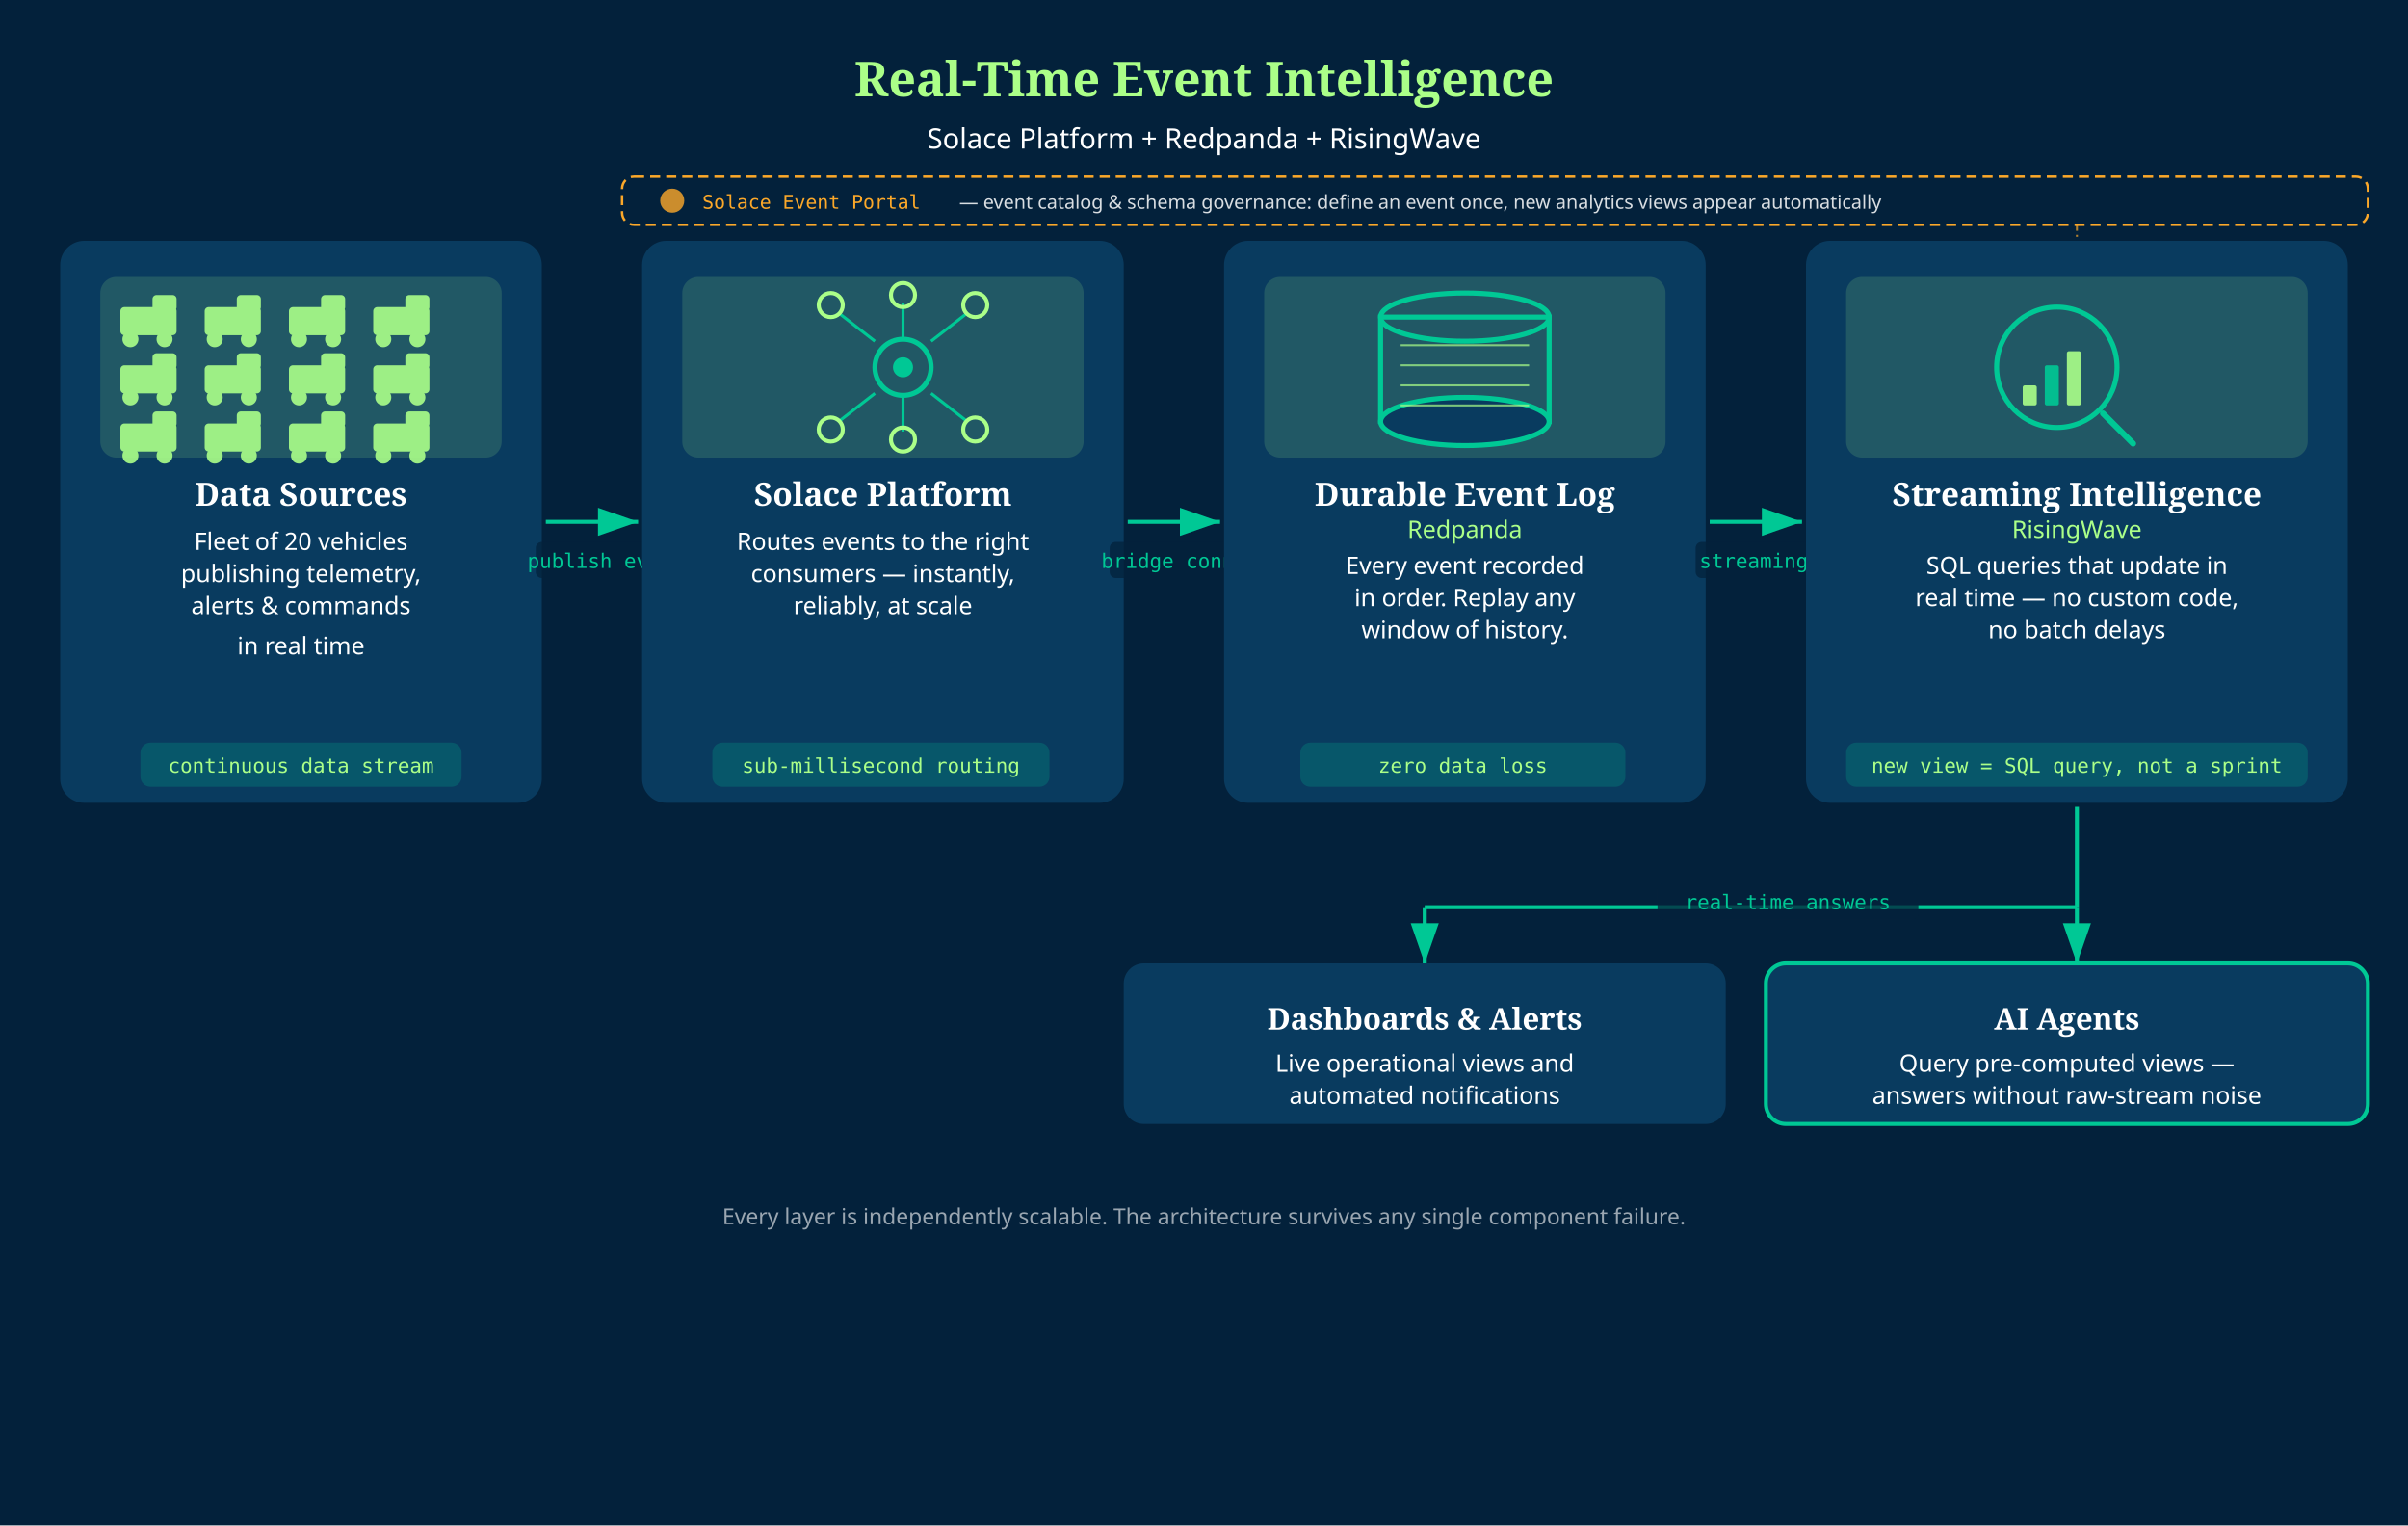
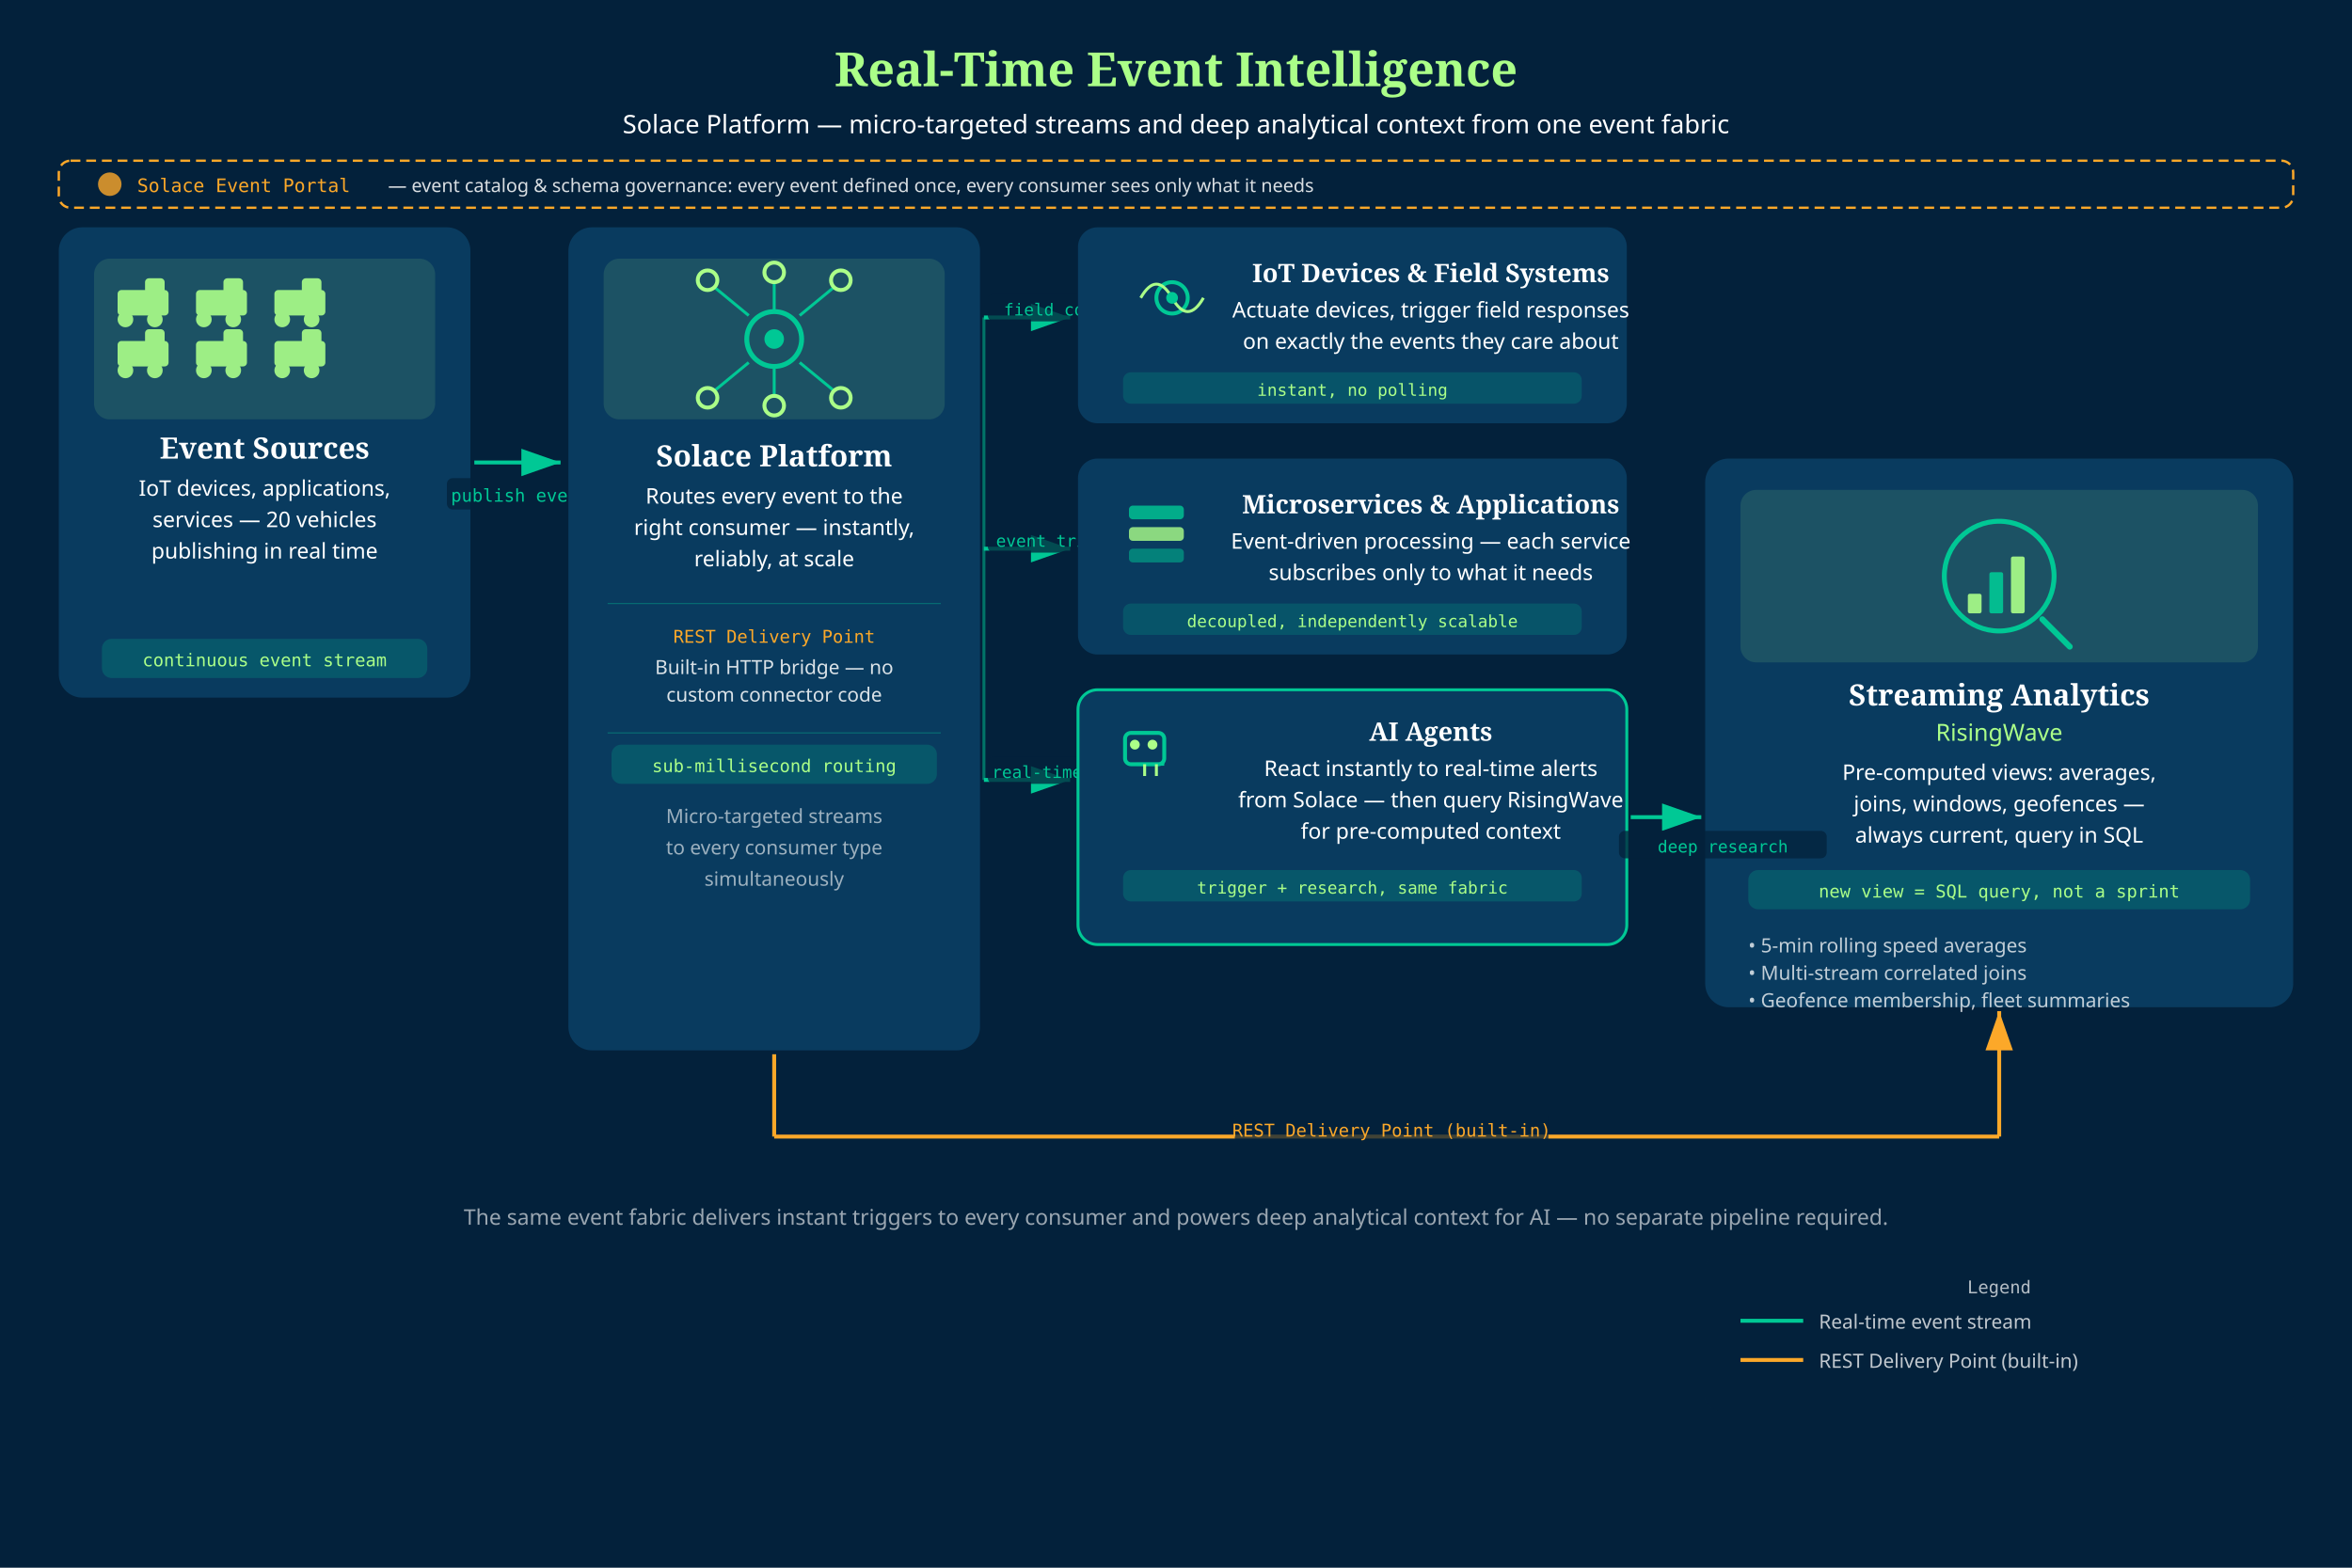
- <svg xmlns="http://www.w3.org/2000/svg" width="1200" height="760" viewBox="0 0 1200 760">
+ <svg xmlns="http://www.w3.org/2000/svg" width="1200" height="800" viewBox="0 0 1200 800">
  <defs>
-     <marker id="arrowhead" markerWidth="10" markerHeight="7" refX="10" refY="3.5" orient="auto">
+     <marker id="arrow" markerWidth="10" markerHeight="7" refX="10" refY="3.5" orient="auto">
      <polygon points="0 0, 10 3.5, 0 7" fill="#00C895" />
    </marker>
+     <marker id="arrow-orange" markerWidth="10" markerHeight="7" refX="10" refY="3.5" orient="auto">
+       <polygon points="0 0, 10 3.5, 0 7" fill="#FCA829" />
+     </marker>
  </defs>
-   <rect width="1200" height="760" fill="#03213B" />
-   <text x="600" y="48" text-anchor="middle" font-family="'New Spirit', 'Georgia', serif" font-size="24" font-weight="bold" fill="#ABFF88">Real-Time Event Intelligence</text>
-   <text x="600" y="74" text-anchor="middle" font-family="'Figtree', 'Segoe UI', sans-serif" font-size="14" fill="#FFFFFF">Solace Platform + Redpanda + RisingWave</text>
-   <rect x="310" y="88" width="870" height="24" rx="6" fill="#03213B" stroke="#FCA829" stroke-width="1.2" stroke-dasharray="5,3" />
-   <circle cx="335" cy="100" r="6" fill="#FCA829" opacity="0.8" />
-   <text x="350" y="104" font-family="'Space Mono', 'Cascadia Mono', monospace" font-size="9.5" fill="#FCA829">Solace Event Portal</text>
-   <text x="478" y="104" font-family="'Figtree', 'Segoe UI', sans-serif" font-size="9.5" fill="#FFFFFF" opacity="0.85"> — event catalog &amp; schema governance: define an event once, new analytics views appear automatically</text>
-   <line x1="1035" y1="112" x2="1035" y2="118" stroke="#FCA829" stroke-width="1" stroke-dasharray="3,2" opacity="0.7" />
-   <rect x="30" y="120" width="240" height="280" rx="12" fill="#093B5F" />
-   <rect x="50" y="138" width="200" height="90" rx="8" fill="#ABFF88" opacity="0.15" />
+   <rect width="1200" height="800" fill="#03213B" />
+   <text x="600" y="44" text-anchor="middle" font-family="'New Spirit','Georgia',serif" font-size="24" font-weight="bold" fill="#ABFF88">Real-Time Event Intelligence</text>
+   <text x="600" y="68" text-anchor="middle" font-family="'Figtree','Segoe UI',sans-serif" font-size="13" fill="#FFFFFF">Solace Platform — micro-targeted streams and deep analytical context from one event fabric</text>
+   <rect x="30" y="82" width="1140" height="24" rx="6" fill="#03213B" stroke="#FCA829" stroke-width="1.2" stroke-dasharray="5,3" />
+   <circle cx="56" cy="94" r="6" fill="#FCA829" opacity="0.8" />
+   <text x="70" y="98" font-family="'Space Mono','Cascadia Mono',monospace" font-size="9.5" fill="#FCA829">Solace Event Portal</text>
+   <text x="198" y="98" font-family="'Figtree','Segoe UI',sans-serif" font-size="9.5" fill="#FFFFFF" opacity="0.85"> — event catalog &amp; schema governance: every event defined once, every consumer sees only what it needs</text>
+   <rect x="30" y="116" width="210" height="240" rx="12" fill="#093B5F" />
+   <rect x="48" y="132" width="174" height="82" rx="8" fill="#ABFF88" opacity="0.12" />
  <g fill="#ABFF88" opacity="0.9">
-     <rect x="60" y="153" width="28" height="14" rx="2" />
-     <rect x="76" y="147" width="12" height="8" rx="2" />
-     <circle cx="65" cy="169" r="4" />
-     <circle cx="82" cy="169" r="4" />
-     <rect x="102" y="153" width="28" height="14" rx="2" />
-     <rect x="118" y="147" width="12" height="8" rx="2" />
-     <circle cx="107" cy="169" r="4" />
-     <circle cx="124" cy="169" r="4" />
-     <rect x="144" y="153" width="28" height="14" rx="2" />
-     <rect x="160" y="147" width="12" height="8" rx="2" />
-     <circle cx="149" cy="169" r="4" />
-     <circle cx="166" cy="169" r="4" />
-     <rect x="186" y="153" width="28" height="14" rx="2" />
-     <rect x="202" y="147" width="12" height="8" rx="2" />
-     <circle cx="191" cy="169" r="4" />
-     <circle cx="208" cy="169" r="4" />
-     <rect x="60" y="182" width="28" height="14" rx="2" />
-     <rect x="76" y="176" width="12" height="8" rx="2" />
-     <circle cx="65" cy="198" r="4" />
-     <circle cx="82" cy="198" r="4" />
-     <rect x="102" y="182" width="28" height="14" rx="2" />
-     <rect x="118" y="176" width="12" height="8" rx="2" />
-     <circle cx="107" cy="198" r="4" />
-     <circle cx="124" cy="198" r="4" />
-     <rect x="144" y="182" width="28" height="14" rx="2" />
-     <rect x="160" y="176" width="12" height="8" rx="2" />
-     <circle cx="149" cy="198" r="4" />
-     <circle cx="166" cy="198" r="4" />
-     <rect x="186" y="182" width="28" height="14" rx="2" />
-     <rect x="202" y="176" width="12" height="8" rx="2" />
-     <circle cx="191" cy="198" r="4" />
-     <circle cx="208" cy="198" r="4" />
-     <rect x="60" y="211" width="28" height="14" rx="2" />
-     <rect x="76" y="205" width="12" height="8" rx="2" />
-     <circle cx="65" cy="227" r="4" />
-     <circle cx="82" cy="227" r="4" />
-     <rect x="102" y="211" width="28" height="14" rx="2" />
-     <rect x="118" y="205" width="12" height="8" rx="2" />
-     <circle cx="107" cy="227" r="4" />
-     <circle cx="124" cy="227" r="4" />
-     <rect x="144" y="211" width="28" height="14" rx="2" />
-     <rect x="160" y="205" width="12" height="8" rx="2" />
-     <circle cx="149" cy="227" r="4" />
-     <circle cx="166" cy="227" r="4" />
-     <rect x="186" y="211" width="28" height="14" rx="2" />
-     <rect x="202" y="205" width="12" height="8" rx="2" />
-     <circle cx="191" cy="227" r="4" />
-     <circle cx="208" cy="227" r="4" />
+     <rect x="60" y="148" width="26" height="13" rx="2" />
+     <rect x="74" y="142" width="10" height="8" rx="2" />
+     <circle cx="64" cy="163" r="4" />
+     <circle cx="79" cy="163" r="4" />
+     <rect x="100" y="148" width="26" height="13" rx="2" />
+     <rect x="114" y="142" width="10" height="8" rx="2" />
+     <circle cx="104" cy="163" r="4" />
+     <circle cx="119" cy="163" r="4" />
+     <rect x="140" y="148" width="26" height="13" rx="2" />
+     <rect x="154" y="142" width="10" height="8" rx="2" />
+     <circle cx="144" cy="163" r="4" />
+     <circle cx="159" cy="163" r="4" />
+     <rect x="60" y="174" width="26" height="13" rx="2" />
+     <rect x="74" y="168" width="10" height="8" rx="2" />
+     <circle cx="64" cy="189" r="4" />
+     <circle cx="79" cy="189" r="4" />
+     <rect x="100" y="174" width="26" height="13" rx="2" />
+     <rect x="114" y="168" width="10" height="8" rx="2" />
+     <circle cx="104" cy="189" r="4" />
+     <circle cx="119" cy="189" r="4" />
+     <rect x="140" y="174" width="26" height="13" rx="2" />
+     <rect x="154" y="168" width="10" height="8" rx="2" />
+     <circle cx="144" cy="189" r="4" />
+     <circle cx="159" cy="189" r="4" />
  </g>
-   <text x="150" y="252" text-anchor="middle" font-family="'New Spirit', 'Georgia', serif" font-size="16" font-weight="bold" fill="#FFFFFF">Data Sources</text>
-   <text x="150" y="274" text-anchor="middle" font-family="'Figtree', 'Segoe UI', sans-serif" font-size="12" fill="#FFFFFF">Fleet of 20 vehicles</text>
-   <text x="150" y="290" text-anchor="middle" font-family="'Figtree', 'Segoe UI', sans-serif" font-size="12" fill="#FFFFFF">publishing telemetry,</text>
-   <text x="150" y="306" text-anchor="middle" font-family="'Figtree', 'Segoe UI', sans-serif" font-size="12" fill="#FFFFFF">alerts &amp; commands</text>
-   <text x="150" y="326" text-anchor="middle" font-family="'Figtree', 'Segoe UI', sans-serif" font-size="12" fill="#FFFFFF">in real time</text>
-   <rect x="70" y="370" width="160" height="22" rx="5" fill="#00C895" opacity="0.2" />
-   <text x="150" y="385" text-anchor="middle" font-family="'Space Mono', 'Cascadia Mono', monospace" font-size="10" fill="#ABFF88">continuous data stream</text>
-   <line x1="272" y1="260" x2="318" y2="260" stroke="#00C895" stroke-width="2" marker-end="url(#arrowhead)" />
-   <rect x="267" y="270" width="76" height="18" rx="3" fill="#03213B" opacity="0.75" />
-   <text x="305" y="283" text-anchor="middle" font-family="'Space Mono', 'Cascadia Mono', monospace" font-size="10" fill="#00C895">publish events</text>
-   <rect x="320" y="120" width="240" height="280" rx="12" fill="#093B5F" />
-   <rect x="340" y="138" width="200" height="90" rx="8" fill="#ABFF88" opacity="0.15" />
-   <circle cx="450" cy="183" r="14" fill="none" stroke="#00C895" stroke-width="2.5" />
-   <circle cx="450" cy="183" r="5" fill="#00C895" />
-   <line x1="436" y1="170" x2="418" y2="156" stroke="#00C895" stroke-width="1.5" />
-   <circle cx="414" cy="152" r="6" fill="none" stroke="#ABFF88" stroke-width="2" />
-   <line x1="464" y1="170" x2="482" y2="156" stroke="#00C895" stroke-width="1.5" />
-   <circle cx="486" cy="152" r="6" fill="none" stroke="#ABFF88" stroke-width="2" />
-   <line x1="436" y1="196" x2="418" y2="210" stroke="#00C895" stroke-width="1.5" />
-   <circle cx="414" cy="214" r="6" fill="none" stroke="#ABFF88" stroke-width="2" />
-   <line x1="464" y1="196" x2="482" y2="210" stroke="#00C895" stroke-width="1.5" />
-   <circle cx="486" cy="214" r="6" fill="none" stroke="#ABFF88" stroke-width="2" />
-   <line x1="450" y1="169" x2="450" y2="151" stroke="#00C895" stroke-width="1.5" />
-   <circle cx="450" cy="147" r="6" fill="none" stroke="#ABFF88" stroke-width="2" />
-   <line x1="450" y1="197" x2="450" y2="215" stroke="#00C895" stroke-width="1.5" />
-   <circle cx="450" cy="219" r="6" fill="none" stroke="#ABFF88" stroke-width="2" />
-   <text x="440" y="252" text-anchor="middle" font-family="'New Spirit', 'Georgia', serif" font-size="16" font-weight="bold" fill="#FFFFFF">Solace Platform</text>
-   <text x="440" y="274" text-anchor="middle" font-family="'Figtree', 'Segoe UI', sans-serif" font-size="12" fill="#FFFFFF">Routes events to the right</text>
-   <text x="440" y="290" text-anchor="middle" font-family="'Figtree', 'Segoe UI', sans-serif" font-size="12" fill="#FFFFFF">consumers — instantly,</text>
-   <text x="440" y="306" text-anchor="middle" font-family="'Figtree', 'Segoe UI', sans-serif" font-size="12" fill="#FFFFFF">reliably, at scale</text>
-   <rect x="355" y="370" width="168" height="22" rx="5" fill="#00C895" opacity="0.2" />
-   <text x="439" y="385" text-anchor="middle" font-family="'Space Mono', 'Cascadia Mono', monospace" font-size="10" fill="#ABFF88">sub-millisecond routing</text>
-   <line x1="562" y1="260" x2="608" y2="260" stroke="#00C895" stroke-width="2" marker-end="url(#arrowhead)" />
-   <rect x="553" y="270" width="88" height="18" rx="3" fill="#03213B" opacity="0.75" />
-   <text x="597" y="283" text-anchor="middle" font-family="'Space Mono', 'Cascadia Mono', monospace" font-size="10" fill="#00C895">bridge connector</text>
-   <rect x="610" y="120" width="240" height="280" rx="12" fill="#093B5F" />
-   <rect x="630" y="138" width="200" height="90" rx="8" fill="#ABFF88" opacity="0.15" />
-   <ellipse cx="730" cy="158" rx="42" ry="12" fill="none" stroke="#00C895" stroke-width="2.5" />
-   <rect x="688" y="158" width="84" height="52" fill="none" stroke="#00C895" stroke-width="2.5" />
-   <ellipse cx="730" cy="210" rx="42" ry="12" fill="#093B5F" stroke="#00C895" stroke-width="2.5" />
-   <line x1="698" y1="172" x2="762" y2="172" stroke="#ABFF88" stroke-width="1" opacity="0.7" />
-   <line x1="698" y1="182" x2="762" y2="182" stroke="#ABFF88" stroke-width="1" opacity="0.7" />
-   <line x1="698" y1="192" x2="762" y2="192" stroke="#ABFF88" stroke-width="1" opacity="0.7" />
-   <line x1="698" y1="202" x2="762" y2="202" stroke="#ABFF88" stroke-width="1" opacity="0.7" />
-   <text x="730" y="252" text-anchor="middle" font-family="'New Spirit', 'Georgia', serif" font-size="16" font-weight="bold" fill="#FFFFFF">Durable Event Log</text>
-   <text x="730" y="268" text-anchor="middle" font-family="'Figtree', 'Segoe UI', sans-serif" font-size="12" fill="#ABFF88">Redpanda</text>
-   <text x="730" y="286" text-anchor="middle" font-family="'Figtree', 'Segoe UI', sans-serif" font-size="12" fill="#FFFFFF">Every event recorded</text>
-   <text x="730" y="302" text-anchor="middle" font-family="'Figtree', 'Segoe UI', sans-serif" font-size="12" fill="#FFFFFF">in order. Replay any</text>
-   <text x="730" y="318" text-anchor="middle" font-family="'Figtree', 'Segoe UI', sans-serif" font-size="12" fill="#FFFFFF">window of history.</text>
-   <rect x="648" y="370" width="162" height="22" rx="5" fill="#00C895" opacity="0.2" />
-   <text x="729" y="385" text-anchor="middle" font-family="'Space Mono', 'Cascadia Mono', monospace" font-size="10" fill="#ABFF88">zero data loss</text>
-   <line x1="852" y1="260" x2="898" y2="260" stroke="#00C895" stroke-width="2" marker-end="url(#arrowhead)" />
-   <rect x="845" y="270" width="82" height="18" rx="3" fill="#03213B" opacity="0.75" />
-   <text x="886" y="283" text-anchor="middle" font-family="'Space Mono', 'Cascadia Mono', monospace" font-size="10" fill="#00C895">streaming SQL</text>
-   <rect x="900" y="120" width="270" height="280" rx="12" fill="#093B5F" />
-   <rect x="920" y="138" width="230" height="90" rx="8" fill="#ABFF88" opacity="0.15" />
-   <circle cx="1025" cy="183" r="30" fill="none" stroke="#00C895" stroke-width="2.5" />
-   <rect x="1008" y="192" width="7" height="10" rx="1" fill="#ABFF88" opacity="0.9" />
-   <rect x="1019" y="182" width="7" height="20" rx="1" fill="#00C895" opacity="0.9" />
-   <rect x="1030" y="175" width="7" height="27" rx="1" fill="#ABFF88" opacity="0.9" />
-   <line x1="1048" y1="206" x2="1063" y2="221" stroke="#00C895" stroke-width="3" stroke-linecap="round" />
-   <text x="1035" y="252" text-anchor="middle" font-family="'New Spirit', 'Georgia', serif" font-size="16" font-weight="bold" fill="#FFFFFF">Streaming Intelligence</text>
-   <text x="1035" y="268" text-anchor="middle" font-family="'Figtree', 'Segoe UI', sans-serif" font-size="12" fill="#ABFF88">RisingWave</text>
-   <text x="1035" y="286" text-anchor="middle" font-family="'Figtree', 'Segoe UI', sans-serif" font-size="12" fill="#FFFFFF">SQL queries that update in</text>
-   <text x="1035" y="302" text-anchor="middle" font-family="'Figtree', 'Segoe UI', sans-serif" font-size="12" fill="#FFFFFF">real time — no custom code,</text>
-   <text x="1035" y="318" text-anchor="middle" font-family="'Figtree', 'Segoe UI', sans-serif" font-size="12" fill="#FFFFFF">no batch delays</text>
-   <rect x="920" y="370" width="230" height="22" rx="5" fill="#00C895" opacity="0.2" />
-   <text x="1035" y="385" text-anchor="middle" font-family="'Space Mono', 'Cascadia Mono', monospace" font-size="10" fill="#ABFF88">new view = SQL query, not a sprint</text>
-   <line x1="1035" y1="402" x2="1035" y2="452" stroke="#00C895" stroke-width="2" />
-   <line x1="1035" y1="452" x2="710" y2="452" stroke="#00C895" stroke-width="2" />
-   <line x1="710" y1="452" x2="710" y2="480" stroke="#00C895" stroke-width="2" marker-end="url(#arrowhead)" />
-   <line x1="1035" y1="452" x2="1035" y2="480" stroke="#00C895" stroke-width="2" marker-end="url(#arrowhead)" />
-   <rect x="826" y="440" width="130" height="18" rx="3" fill="#03213B" opacity="0.75" />
-   <text x="891" y="453" text-anchor="middle" font-family="'Space Mono', 'Cascadia Mono', monospace" font-size="10" fill="#00C895">real-time answers</text>
-   <rect x="560" y="480" width="300" height="80" rx="10" fill="#093B5F" />
-   <text x="710" y="513" text-anchor="middle" font-family="'New Spirit', 'Georgia', serif" font-size="15" font-weight="bold" fill="#FFFFFF">Dashboards &amp; Alerts</text>
-   <text x="710" y="534" text-anchor="middle" font-family="'Figtree', 'Segoe UI', sans-serif" font-size="12" fill="#FFFFFF">Live operational views and</text>
-   <text x="710" y="550" text-anchor="middle" font-family="'Figtree', 'Segoe UI', sans-serif" font-size="12" fill="#FFFFFF">automated notifications</text>
-   <rect x="880" y="480" width="300" height="80" rx="10" fill="#093B5F" stroke="#00C895" stroke-width="2" />
-   <text x="1030" y="513" text-anchor="middle" font-family="'New Spirit', 'Georgia', serif" font-size="15" font-weight="bold" fill="#FFFFFF">AI Agents</text>
-   <text x="1030" y="534" text-anchor="middle" font-family="'Figtree', 'Segoe UI', sans-serif" font-size="12" fill="#FFFFFF">Query pre-computed views —</text>
-   <text x="1030" y="550" text-anchor="middle" font-family="'Figtree', 'Segoe UI', sans-serif" font-size="12" fill="#FFFFFF">answers without raw-stream noise</text>
-   <text x="600" y="610" text-anchor="middle" font-family="'Figtree', 'Segoe UI', sans-serif" font-size="11" fill="#FFFFFF" opacity="0.6">Every layer is independently scalable. The architecture survives any single component failure.</text>
+   <text x="135" y="234" text-anchor="middle" font-family="'New Spirit','Georgia',serif" font-size="15" font-weight="bold" fill="#FFFFFF">Event Sources</text>
+   <text x="135" y="253" text-anchor="middle" font-family="'Figtree','Segoe UI',sans-serif" font-size="11" fill="#FFFFFF">IoT devices, applications,</text>
+   <text x="135" y="269" text-anchor="middle" font-family="'Figtree','Segoe UI',sans-serif" font-size="11" fill="#FFFFFF">services — 20 vehicles</text>
+   <text x="135" y="285" text-anchor="middle" font-family="'Figtree','Segoe UI',sans-serif" font-size="11" fill="#FFFFFF">publishing in real time</text>
+   <rect x="52" y="326" width="166" height="20" rx="5" fill="#00C895" opacity="0.2" />
+   <text x="135" y="340" text-anchor="middle" font-family="'Space Mono','Cascadia Mono',monospace" font-size="9" fill="#ABFF88">continuous event stream</text>
+   <line x1="242" y1="236" x2="286" y2="236" stroke="#00C895" stroke-width="2" marker-end="url(#arrow)" />
+   <rect x="228" y="244" width="80" height="16" rx="3" fill="#03213B" opacity="0.75" />
+   <text x="268" y="256" text-anchor="middle" font-family="'Space Mono','Cascadia Mono',monospace" font-size="9" fill="#00C895">publish events</text>
+   <rect x="290" y="116" width="210" height="420" rx="12" fill="#093B5F" />
+   <rect x="308" y="132" width="174" height="82" rx="8" fill="#ABFF88" opacity="0.12" />
+   <circle cx="395" cy="173" r="14" fill="none" stroke="#00C895" stroke-width="2.5" />
+   <circle cx="395" cy="173" r="5" fill="#00C895" />
+   <line x1="382" y1="161" x2="365" y2="147" stroke="#00C895" stroke-width="1.5" />
+   <circle cx="361" cy="143" r="5" fill="none" stroke="#ABFF88" stroke-width="2" />
+   <line x1="408" y1="161" x2="425" y2="147" stroke="#00C895" stroke-width="1.5" />
+   <circle cx="429" cy="143" r="5" fill="none" stroke="#ABFF88" stroke-width="2" />
+   <line x1="382" y1="185" x2="365" y2="199" stroke="#00C895" stroke-width="1.5" />
+   <circle cx="361" cy="203" r="5" fill="none" stroke="#ABFF88" stroke-width="2" />
+   <line x1="408" y1="185" x2="425" y2="199" stroke="#00C895" stroke-width="1.5" />
+   <circle cx="429" cy="203" r="5" fill="none" stroke="#ABFF88" stroke-width="2" />
+   <line x1="395" y1="159" x2="395" y2="143" stroke="#00C895" stroke-width="1.5" />
+   <circle cx="395" cy="139" r="5" fill="none" stroke="#ABFF88" stroke-width="2" />
+   <line x1="395" y1="187" x2="395" y2="203" stroke="#00C895" stroke-width="1.5" />
+   <circle cx="395" cy="207" r="5" fill="none" stroke="#ABFF88" stroke-width="2" />
+   <text x="395" y="238" text-anchor="middle" font-family="'New Spirit','Georgia',serif" font-size="15" font-weight="bold" fill="#FFFFFF">Solace Platform</text>
+   <text x="395" y="257" text-anchor="middle" font-family="'Figtree','Segoe UI',sans-serif" font-size="11" fill="#FFFFFF">Routes every event to the</text>
+   <text x="395" y="273" text-anchor="middle" font-family="'Figtree','Segoe UI',sans-serif" font-size="11" fill="#FFFFFF">right consumer — instantly,</text>
+   <text x="395" y="289" text-anchor="middle" font-family="'Figtree','Segoe UI',sans-serif" font-size="11" fill="#FFFFFF">reliably, at scale</text>
+   <line x1="310" y1="308" x2="480" y2="308" stroke="#00C895" stroke-width="0.5" opacity="0.4" />
+   <text x="395" y="328" text-anchor="middle" font-family="'Space Mono','Cascadia Mono',monospace" font-size="9" fill="#FCA829">REST Delivery Point</text>
+   <text x="395" y="344" text-anchor="middle" font-family="'Figtree','Segoe UI',sans-serif" font-size="10" fill="#FFFFFF" opacity="0.85">Built-in HTTP bridge — no</text>
+   <text x="395" y="358" text-anchor="middle" font-family="'Figtree','Segoe UI',sans-serif" font-size="10" fill="#FFFFFF" opacity="0.85">custom connector code</text>
+   <line x1="310" y1="374" x2="480" y2="374" stroke="#00C895" stroke-width="0.5" opacity="0.4" />
+   <rect x="312" y="380" width="166" height="20" rx="5" fill="#00C895" opacity="0.2" />
+   <text x="395" y="394" text-anchor="middle" font-family="'Space Mono','Cascadia Mono',monospace" font-size="9" fill="#ABFF88">sub-millisecond routing</text>
+   <text x="395" y="420" text-anchor="middle" font-family="'Figtree','Segoe UI',sans-serif" font-size="10" fill="#FFFFFF" opacity="0.6">Micro-targeted streams</text>
+   <text x="395" y="436" text-anchor="middle" font-family="'Figtree','Segoe UI',sans-serif" font-size="10" fill="#FFFFFF" opacity="0.6">to every consumer type</text>
+   <text x="395" y="452" text-anchor="middle" font-family="'Figtree','Segoe UI',sans-serif" font-size="10" fill="#FFFFFF" opacity="0.6">simultaneously</text>
+   <line x1="502" y1="162" x2="546" y2="162" stroke="#00C895" stroke-width="2" marker-end="url(#arrow)" />
+   <line x1="502" y1="280" x2="546" y2="280" stroke="#00C895" stroke-width="2" marker-end="url(#arrow)" />
+   <line x1="502" y1="398" x2="546" y2="398" stroke="#00C895" stroke-width="2" marker-end="url(#arrow)" />
+   <line x1="502" y1="162" x2="502" y2="398" stroke="#00C895" stroke-width="1.5" opacity="0.5" />
+   <rect x="504" y="150" width="88" height="14" rx="3" fill="#03213B" opacity="0.75" />
+   <text x="548" y="161" text-anchor="middle" font-family="'Space Mono','Cascadia Mono',monospace" font-size="8.5" fill="#00C895">field commands</text>
+   <rect x="504" y="268" width="80" height="14" rx="3" fill="#03213B" opacity="0.75" />
+   <text x="544" y="279" text-anchor="middle" font-family="'Space Mono','Cascadia Mono',monospace" font-size="8.5" fill="#00C895">event triggers</text>
+   <rect x="504" y="386" width="86" height="14" rx="3" fill="#03213B" opacity="0.75" />
+   <text x="547" y="397" text-anchor="middle" font-family="'Space Mono','Cascadia Mono',monospace" font-size="8.5" fill="#00C895">real-time alerts</text>
+   <rect x="550" y="116" width="280" height="100" rx="10" fill="#093B5F" />
+   <circle cx="598" cy="152" r="8" fill="none" stroke="#00C895" stroke-width="2" />
+   <path d="M582 152 Q590 138 598 152 Q606 166 614 152" fill="none" stroke="#ABFF88" stroke-width="1.5" />
+   <circle cx="598" cy="152" r="3" fill="#00C895" />
+   <text x="730" y="144" text-anchor="middle" font-family="'New Spirit','Georgia',serif" font-size="13" font-weight="bold" fill="#FFFFFF">IoT Devices &amp; Field Systems</text>
+   <text x="730" y="162" text-anchor="middle" font-family="'Figtree','Segoe UI',sans-serif" font-size="11" fill="#FFFFFF">Actuate devices, trigger field responses</text>
+   <text x="730" y="178" text-anchor="middle" font-family="'Figtree','Segoe UI',sans-serif" font-size="11" fill="#FFFFFF">on exactly the events they care about</text>
+   <rect x="573" y="190" width="234" height="16" rx="4" fill="#00C895" opacity="0.18" />
+   <text x="690" y="202" text-anchor="middle" font-family="'Space Mono','Cascadia Mono',monospace" font-size="8.5" fill="#ABFF88">instant, no polling</text>
+   <rect x="550" y="234" width="280" height="100" rx="10" fill="#093B5F" />
+   <rect x="576" y="258" width="28" height="7" rx="2" fill="#00C895" opacity="0.8" />
+   <rect x="576" y="269" width="28" height="7" rx="2" fill="#ABFF88" opacity="0.8" />
+   <rect x="576" y="280" width="28" height="7" rx="2" fill="#00C895" opacity="0.5" />
+   <text x="730" y="262" text-anchor="middle" font-family="'New Spirit','Georgia',serif" font-size="13" font-weight="bold" fill="#FFFFFF">Microservices &amp; Applications</text>
+   <text x="730" y="280" text-anchor="middle" font-family="'Figtree','Segoe UI',sans-serif" font-size="11" fill="#FFFFFF">Event-driven processing — each service</text>
+   <text x="730" y="296" text-anchor="middle" font-family="'Figtree','Segoe UI',sans-serif" font-size="11" fill="#FFFFFF">subscribes only to what it needs</text>
+   <rect x="573" y="308" width="234" height="16" rx="4" fill="#00C895" opacity="0.18" />
+   <text x="690" y="320" text-anchor="middle" font-family="'Space Mono','Cascadia Mono',monospace" font-size="8.5" fill="#ABFF88">decoupled, independently scalable</text>
+   <rect x="550" y="352" width="280" height="130" rx="10" fill="#093B5F" stroke="#00C895" stroke-width="1.5" />
+   <rect x="574" y="374" width="20" height="16" rx="3" fill="none" stroke="#00C895" stroke-width="2" />
+   <circle cx="579" cy="380" r="2.5" fill="#ABFF88" />
+   <circle cx="588" cy="380" r="2.5" fill="#ABFF88" />
+   <line x1="580" y1="390" x2="594" y2="390" stroke="#00C895" stroke-width="1.5" />
+   <line x1="584" y1="390" x2="584" y2="396" stroke="#ABFF88" stroke-width="1.5" />
+   <line x1="590" y1="390" x2="590" y2="396" stroke="#ABFF88" stroke-width="1.5" />
+   <text x="730" y="378" text-anchor="middle" font-family="'New Spirit','Georgia',serif" font-size="13" font-weight="bold" fill="#FFFFFF">AI Agents</text>
+   <text x="730" y="396" text-anchor="middle" font-family="'Figtree','Segoe UI',sans-serif" font-size="11" fill="#FFFFFF">React instantly to real-time alerts</text>
+   <text x="730" y="412" text-anchor="middle" font-family="'Figtree','Segoe UI',sans-serif" font-size="11" fill="#FFFFFF">from Solace — then query RisingWave</text>
+   <text x="730" y="428" text-anchor="middle" font-family="'Figtree','Segoe UI',sans-serif" font-size="11" fill="#FFFFFF">for pre-computed context</text>
+   <rect x="573" y="444" width="234" height="16" rx="4" fill="#00C895" opacity="0.2" />
+   <text x="690" y="456" text-anchor="middle" font-family="'Space Mono','Cascadia Mono',monospace" font-size="8.5" fill="#ABFF88">trigger + research, same fabric</text>
+   <rect x="870" y="234" width="300" height="280" rx="12" fill="#093B5F" />
+   <rect x="888" y="250" width="264" height="88" rx="8" fill="#ABFF88" opacity="0.12" />
+   <circle cx="1020" cy="294" r="28" fill="none" stroke="#00C895" stroke-width="2.5" />
+   <rect x="1004" y="303" width="7" height="10" rx="1" fill="#ABFF88" opacity="0.9" />
+   <rect x="1015" y="292" width="7" height="21" rx="1" fill="#00C895" opacity="0.9" />
+   <rect x="1026" y="284" width="7" height="29" rx="1" fill="#ABFF88" opacity="0.9" />
+   <line x1="1042" y1="316" x2="1056" y2="330" stroke="#00C895" stroke-width="3" stroke-linecap="round" />
+   <text x="1020" y="360" text-anchor="middle" font-family="'New Spirit','Georgia',serif" font-size="15" font-weight="bold" fill="#FFFFFF">Streaming Analytics</text>
+   <text x="1020" y="378" text-anchor="middle" font-family="'Figtree','Segoe UI',sans-serif" font-size="12" fill="#ABFF88">RisingWave</text>
+   <text x="1020" y="398" text-anchor="middle" font-family="'Figtree','Segoe UI',sans-serif" font-size="11" fill="#FFFFFF">Pre-computed views: averages,</text>
+   <text x="1020" y="414" text-anchor="middle" font-family="'Figtree','Segoe UI',sans-serif" font-size="11" fill="#FFFFFF">joins, windows, geofences —</text>
+   <text x="1020" y="430" text-anchor="middle" font-family="'Figtree','Segoe UI',sans-serif" font-size="11" fill="#FFFFFF">always current, query in SQL</text>
+   <rect x="892" y="444" width="256" height="20" rx="5" fill="#00C895" opacity="0.2" />
+   <text x="1020" y="458" text-anchor="middle" font-family="'Space Mono','Cascadia Mono',monospace" font-size="9" fill="#ABFF88">new view = SQL query, not a sprint</text>
+   <text x="892" y="486" font-family="'Figtree','Segoe UI',sans-serif" font-size="10" fill="#FFFFFF" opacity="0.75">• 5-min rolling speed averages</text>
+   <text x="892" y="500" font-family="'Figtree','Segoe UI',sans-serif" font-size="10" fill="#FFFFFF" opacity="0.75">• Multi-stream correlated joins</text>
+   <text x="892" y="514" font-family="'Figtree','Segoe UI',sans-serif" font-size="10" fill="#FFFFFF" opacity="0.75">• Geofence membership, fleet summaries</text>
+   <line x1="395" y1="538" x2="395" y2="580" stroke="#FCA829" stroke-width="2" />
+   <line x1="395" y1="580" x2="1020" y2="580" stroke="#FCA829" stroke-width="2" />
+   <line x1="1020" y1="580" x2="1020" y2="516" stroke="#FCA829" stroke-width="2" marker-end="url(#arrow-orange)" />
+   <rect x="630" y="568" width="160" height="16" rx="3" fill="#03213B" opacity="0.75" />
+   <text x="710" y="580" text-anchor="middle" font-family="'Space Mono','Cascadia Mono',monospace" font-size="9" fill="#FCA829">REST Delivery Point (built-in)</text>
+   <line x1="832" y1="417" x2="868" y2="417" stroke="#00C895" stroke-width="2" marker-end="url(#arrow)" />
+   <rect x="826" y="424" width="106" height="14" rx="3" fill="#03213B" opacity="0.75" />
+   <text x="879" y="435" text-anchor="middle" font-family="'Space Mono','Cascadia Mono',monospace" font-size="8.5" fill="#00C895">deep research</text>
+   <text x="600" y="625" text-anchor="middle" font-family="'Figtree','Segoe UI',sans-serif" font-size="11" fill="#FFFFFF" opacity="0.6">The same event fabric delivers instant triggers to every consumer and powers deep analytical context for AI — no separate pipeline required.</text>
+   <rect x="870" y="640" width="300" height="80" rx="8" fill="#03213B" opacity="0.6" />
+   <text x="1020" y="660" text-anchor="middle" font-family="'Space Mono','Cascadia Mono',monospace" font-size="9" fill="#FFFFFF" opacity="0.7">Legend</text>
+   <line x1="888" y1="674" x2="920" y2="674" stroke="#00C895" stroke-width="2" />
+   <text x="928" y="678" font-family="'Figtree','Segoe UI',sans-serif" font-size="10" fill="#FFFFFF" opacity="0.75">Real-time event stream</text>
+   <line x1="888" y1="694" x2="920" y2="694" stroke="#FCA829" stroke-width="2" />
+   <text x="928" y="698" font-family="'Figtree','Segoe UI',sans-serif" font-size="10" fill="#FFFFFF" opacity="0.75">REST Delivery Point (built-in)</text>
</svg>
